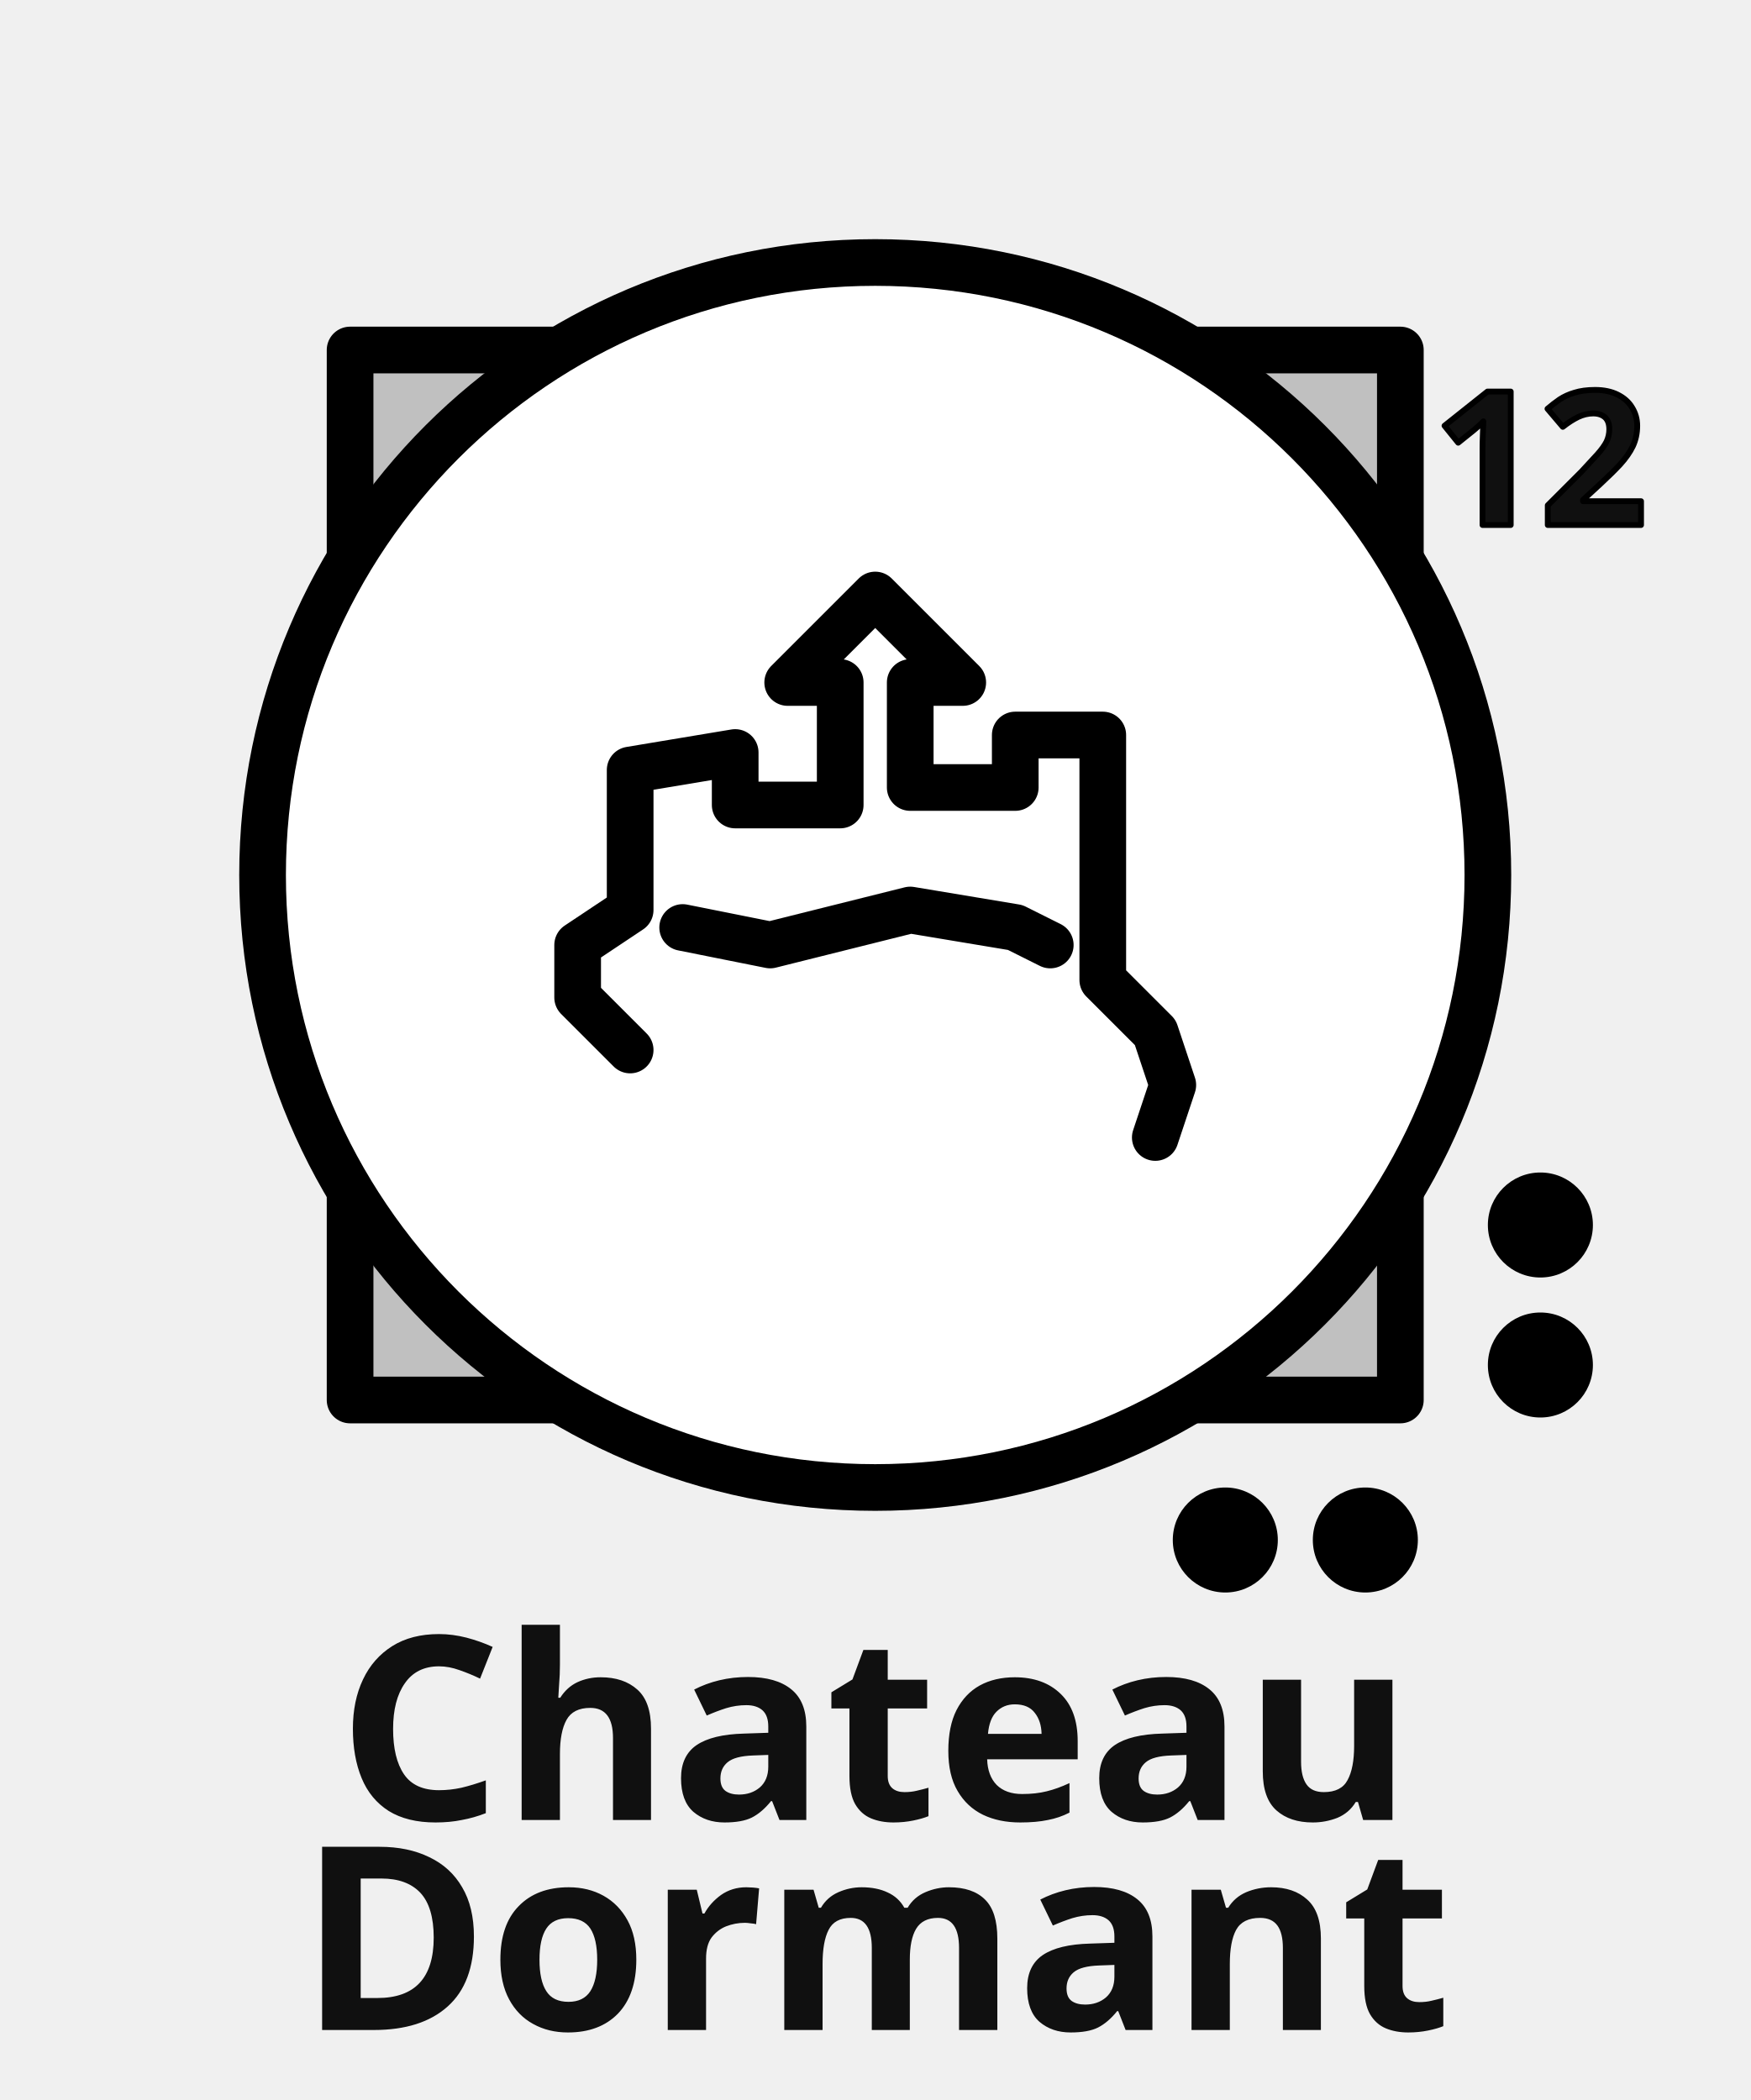
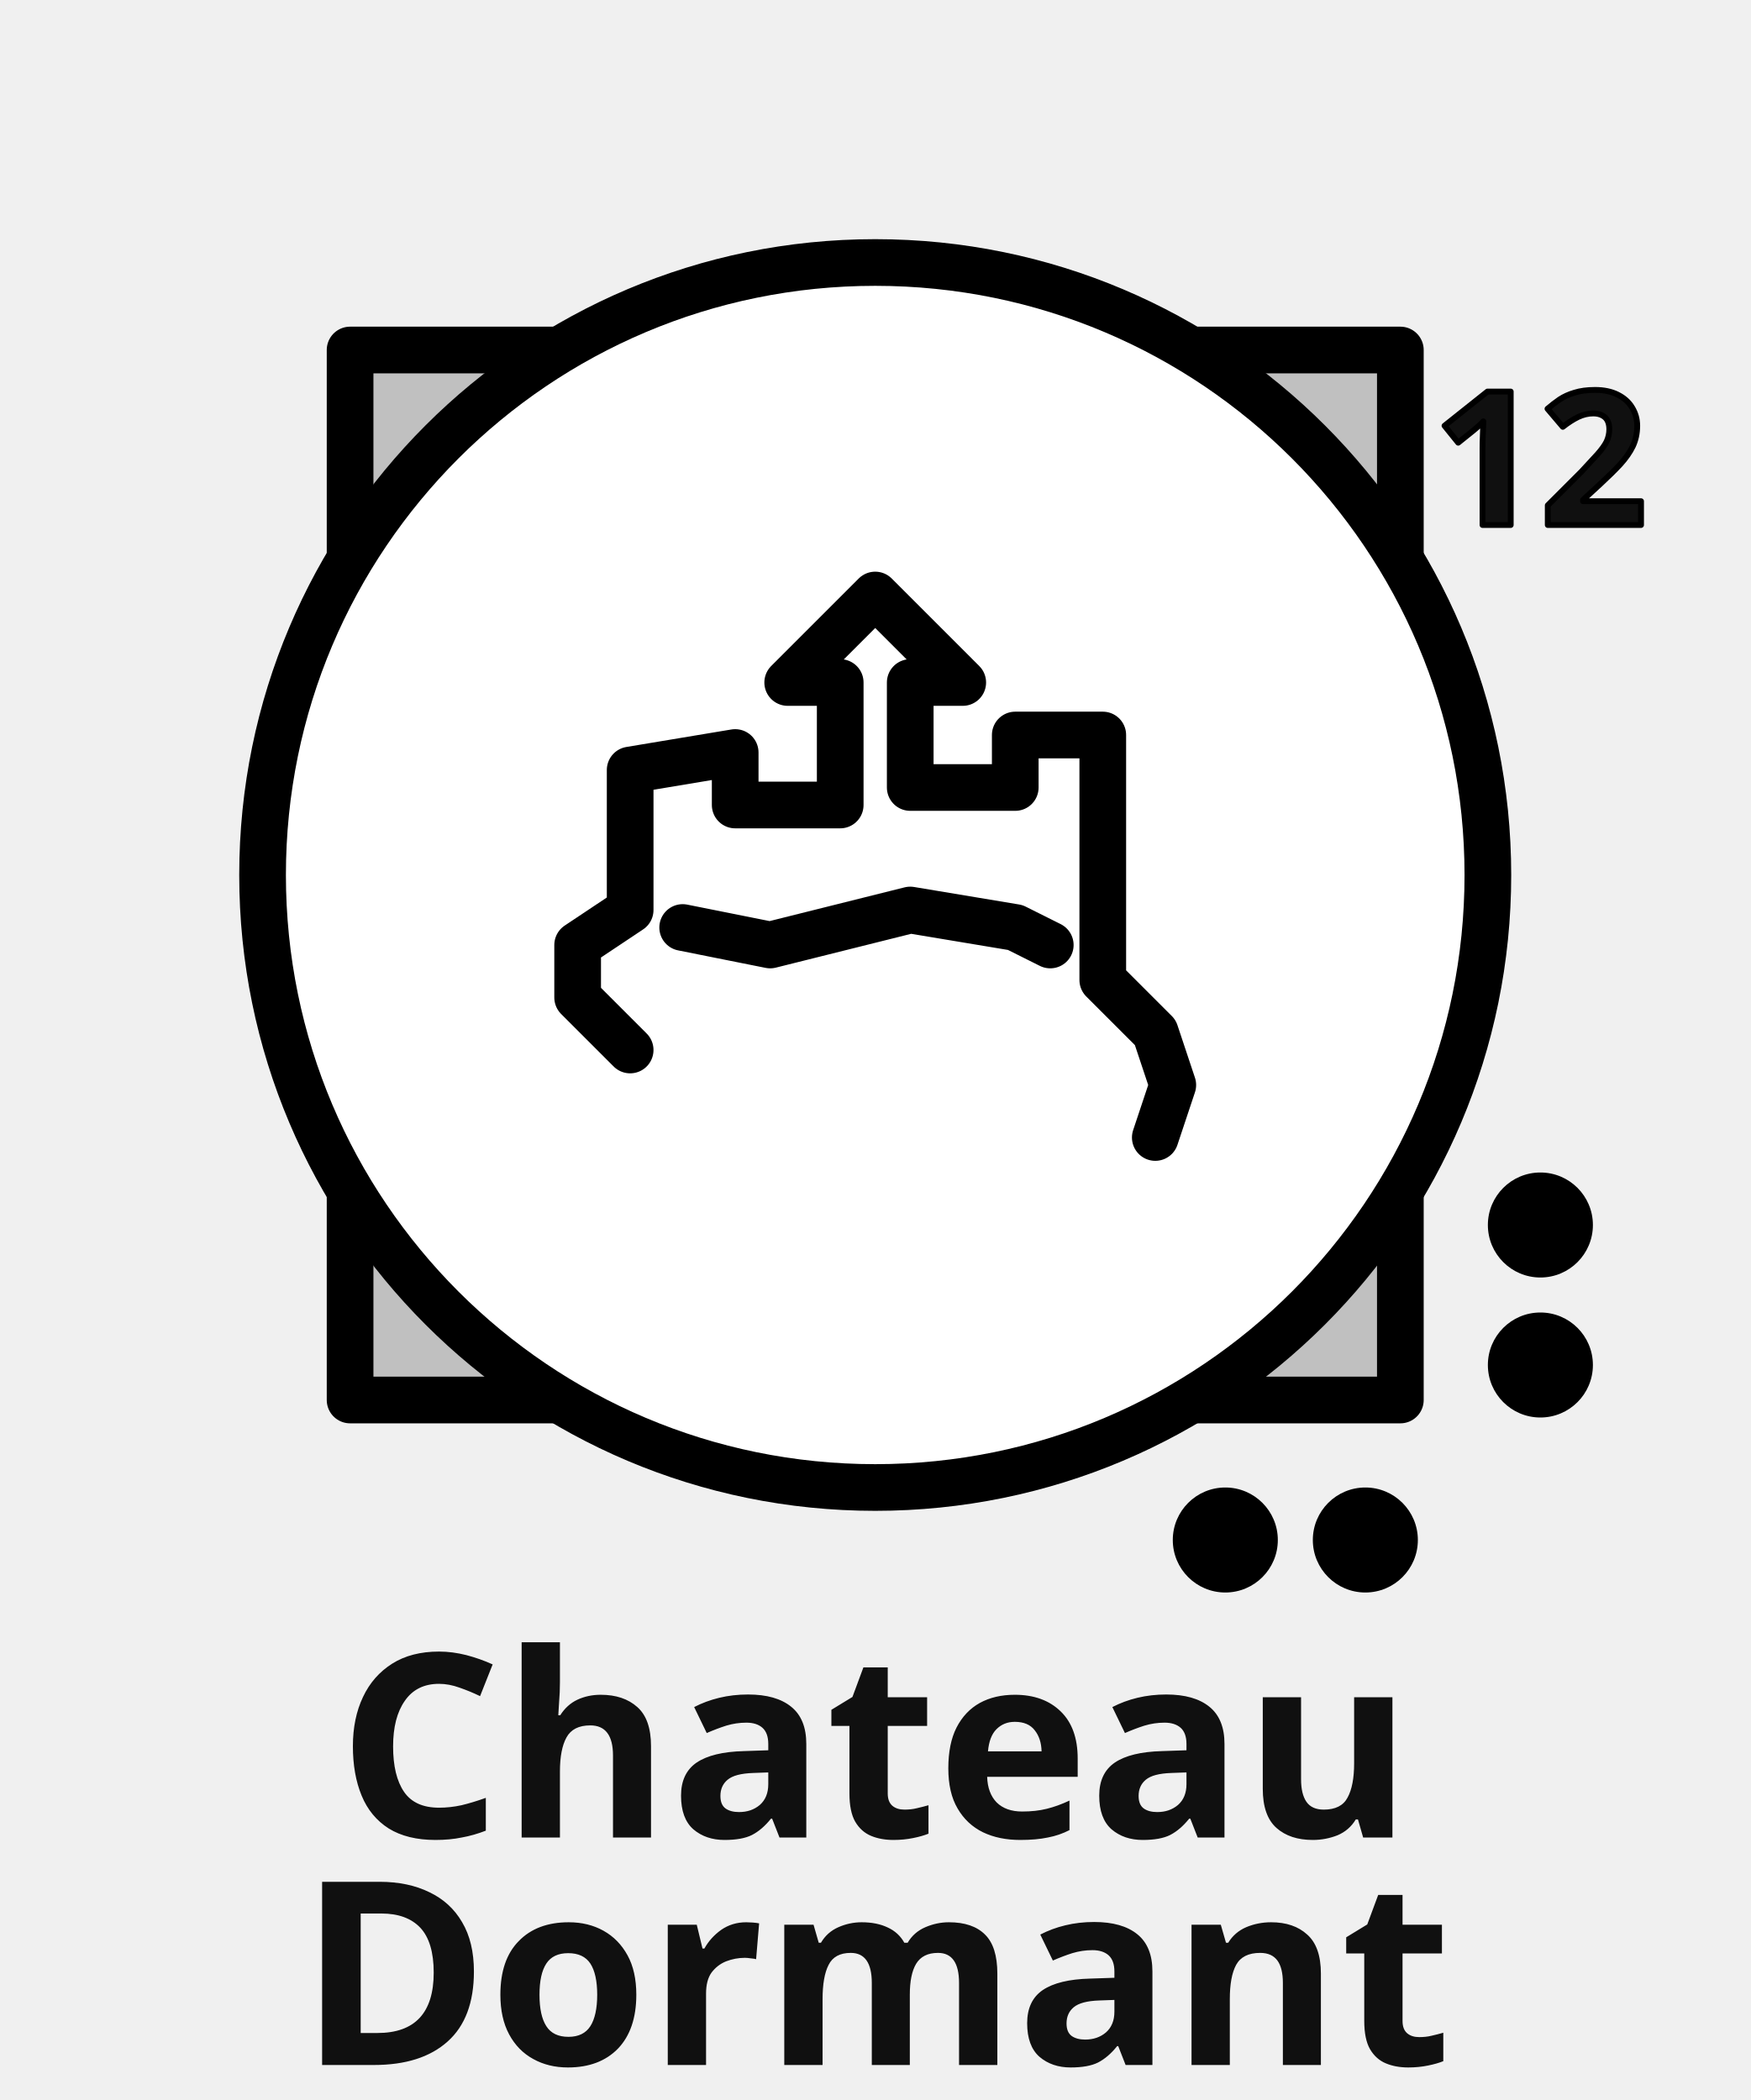
<svg xmlns="http://www.w3.org/2000/svg" width="25mm" height="30mm" viewBox="0 0 100 120" version="1.1">
  <g id="sd_12" class="icon sd" transform="translate(50,50)">
    <g style="fill:white;stroke:black;stroke-width:2pt;stroke-linejoin:round; stroke-linecap:round;">
      <path style="fill:silver" d="M -30,-30 l 60,0 00,60 -60,0 z" />
      <circle r="35" />
      <path style="fill:transparent;stroke:black;stroke-width:2pt;" d="M 0,0                    m -14,10                    l -3,-3 0,-3 3,-2 0,-8 6,-1 0,3 6,0 0,-7 -3,0 5,-5 5,5 -3,0 0,6 6,0 0,-3 5,0 0,14 3,3 1,3 -1,3                    m -27,-12 l 5,1 8,-2 6,1 2,1                 " />

                "/&gt;
            <text x="38" y="-20" style="font-weight:600;font-size:8pt;font-family:Fira Sans;fill:#101010;text-anchor:middle;stroke-width:0.25pt;">
                12
            </text>
      <circle cx="28" cy="38" r="3" style="fill:black; stroke-width:0" />
      <circle cx="20" cy="38" r="3" style="fill:black; stroke-width:0" />
      <circle cx="38" cy="28" r="3" style="fill:black; stroke-width:0" />
      <circle cx="38" cy="20" r="3" style="fill:black; stroke-width:0" />
    </g>
-     <text style="font-weight:600;font-size:11pt;line-height:1.25;font-family:Fira Sans;fill:#101010;text-anchor:middle;" x="0" y="54">Chateau
+     <text style="font-weight:600;font-size:11pt;line-height:1.25;font-family:Fira Sans;fill:#101010;text-anchor:middle;" x="0" y="55">Chateau
        </text>
-     <text style="font-weight:600;font-size:11pt;line-height:1.25;font-family:Fira Sans;fill:#101010;text-anchor:middle;" x="0" y="60" dy="6">Dormant
+     <text style="font-weight:600;font-size:11pt;line-height:1.25;font-family:Fira Sans;fill:#101010;text-anchor:middle;" x="0" y="62" dy="6">Dormant
        </text>
  </g>
</svg>
